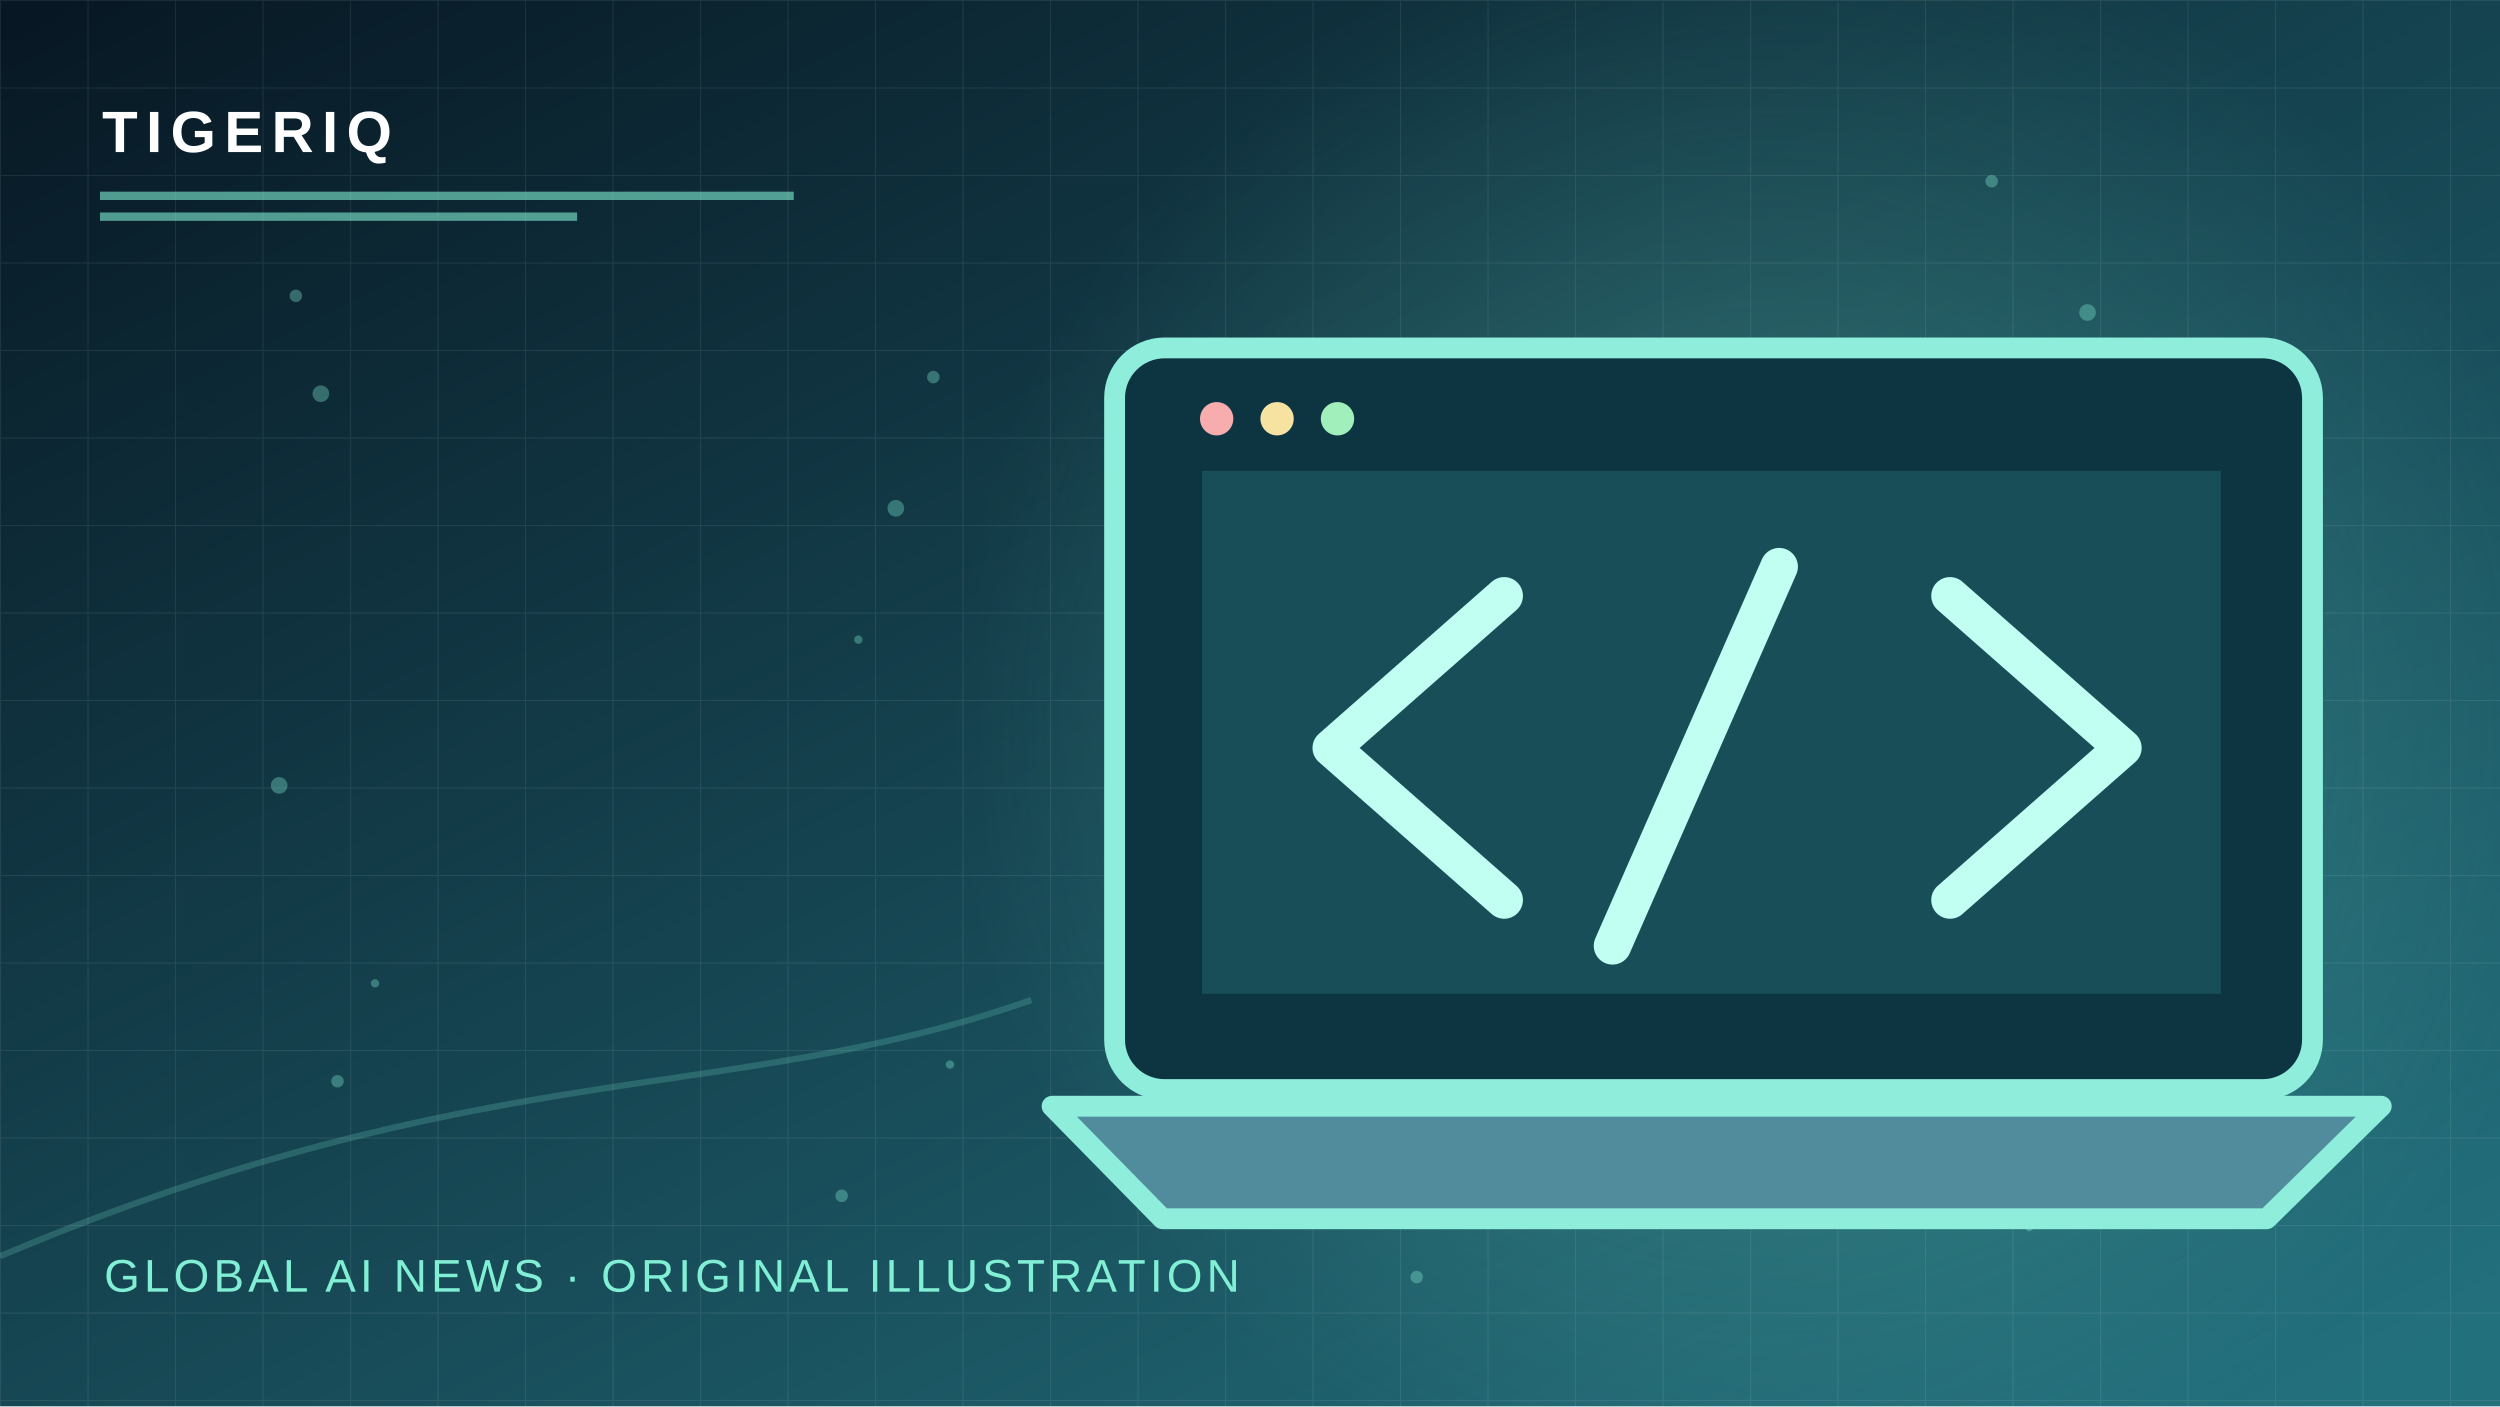
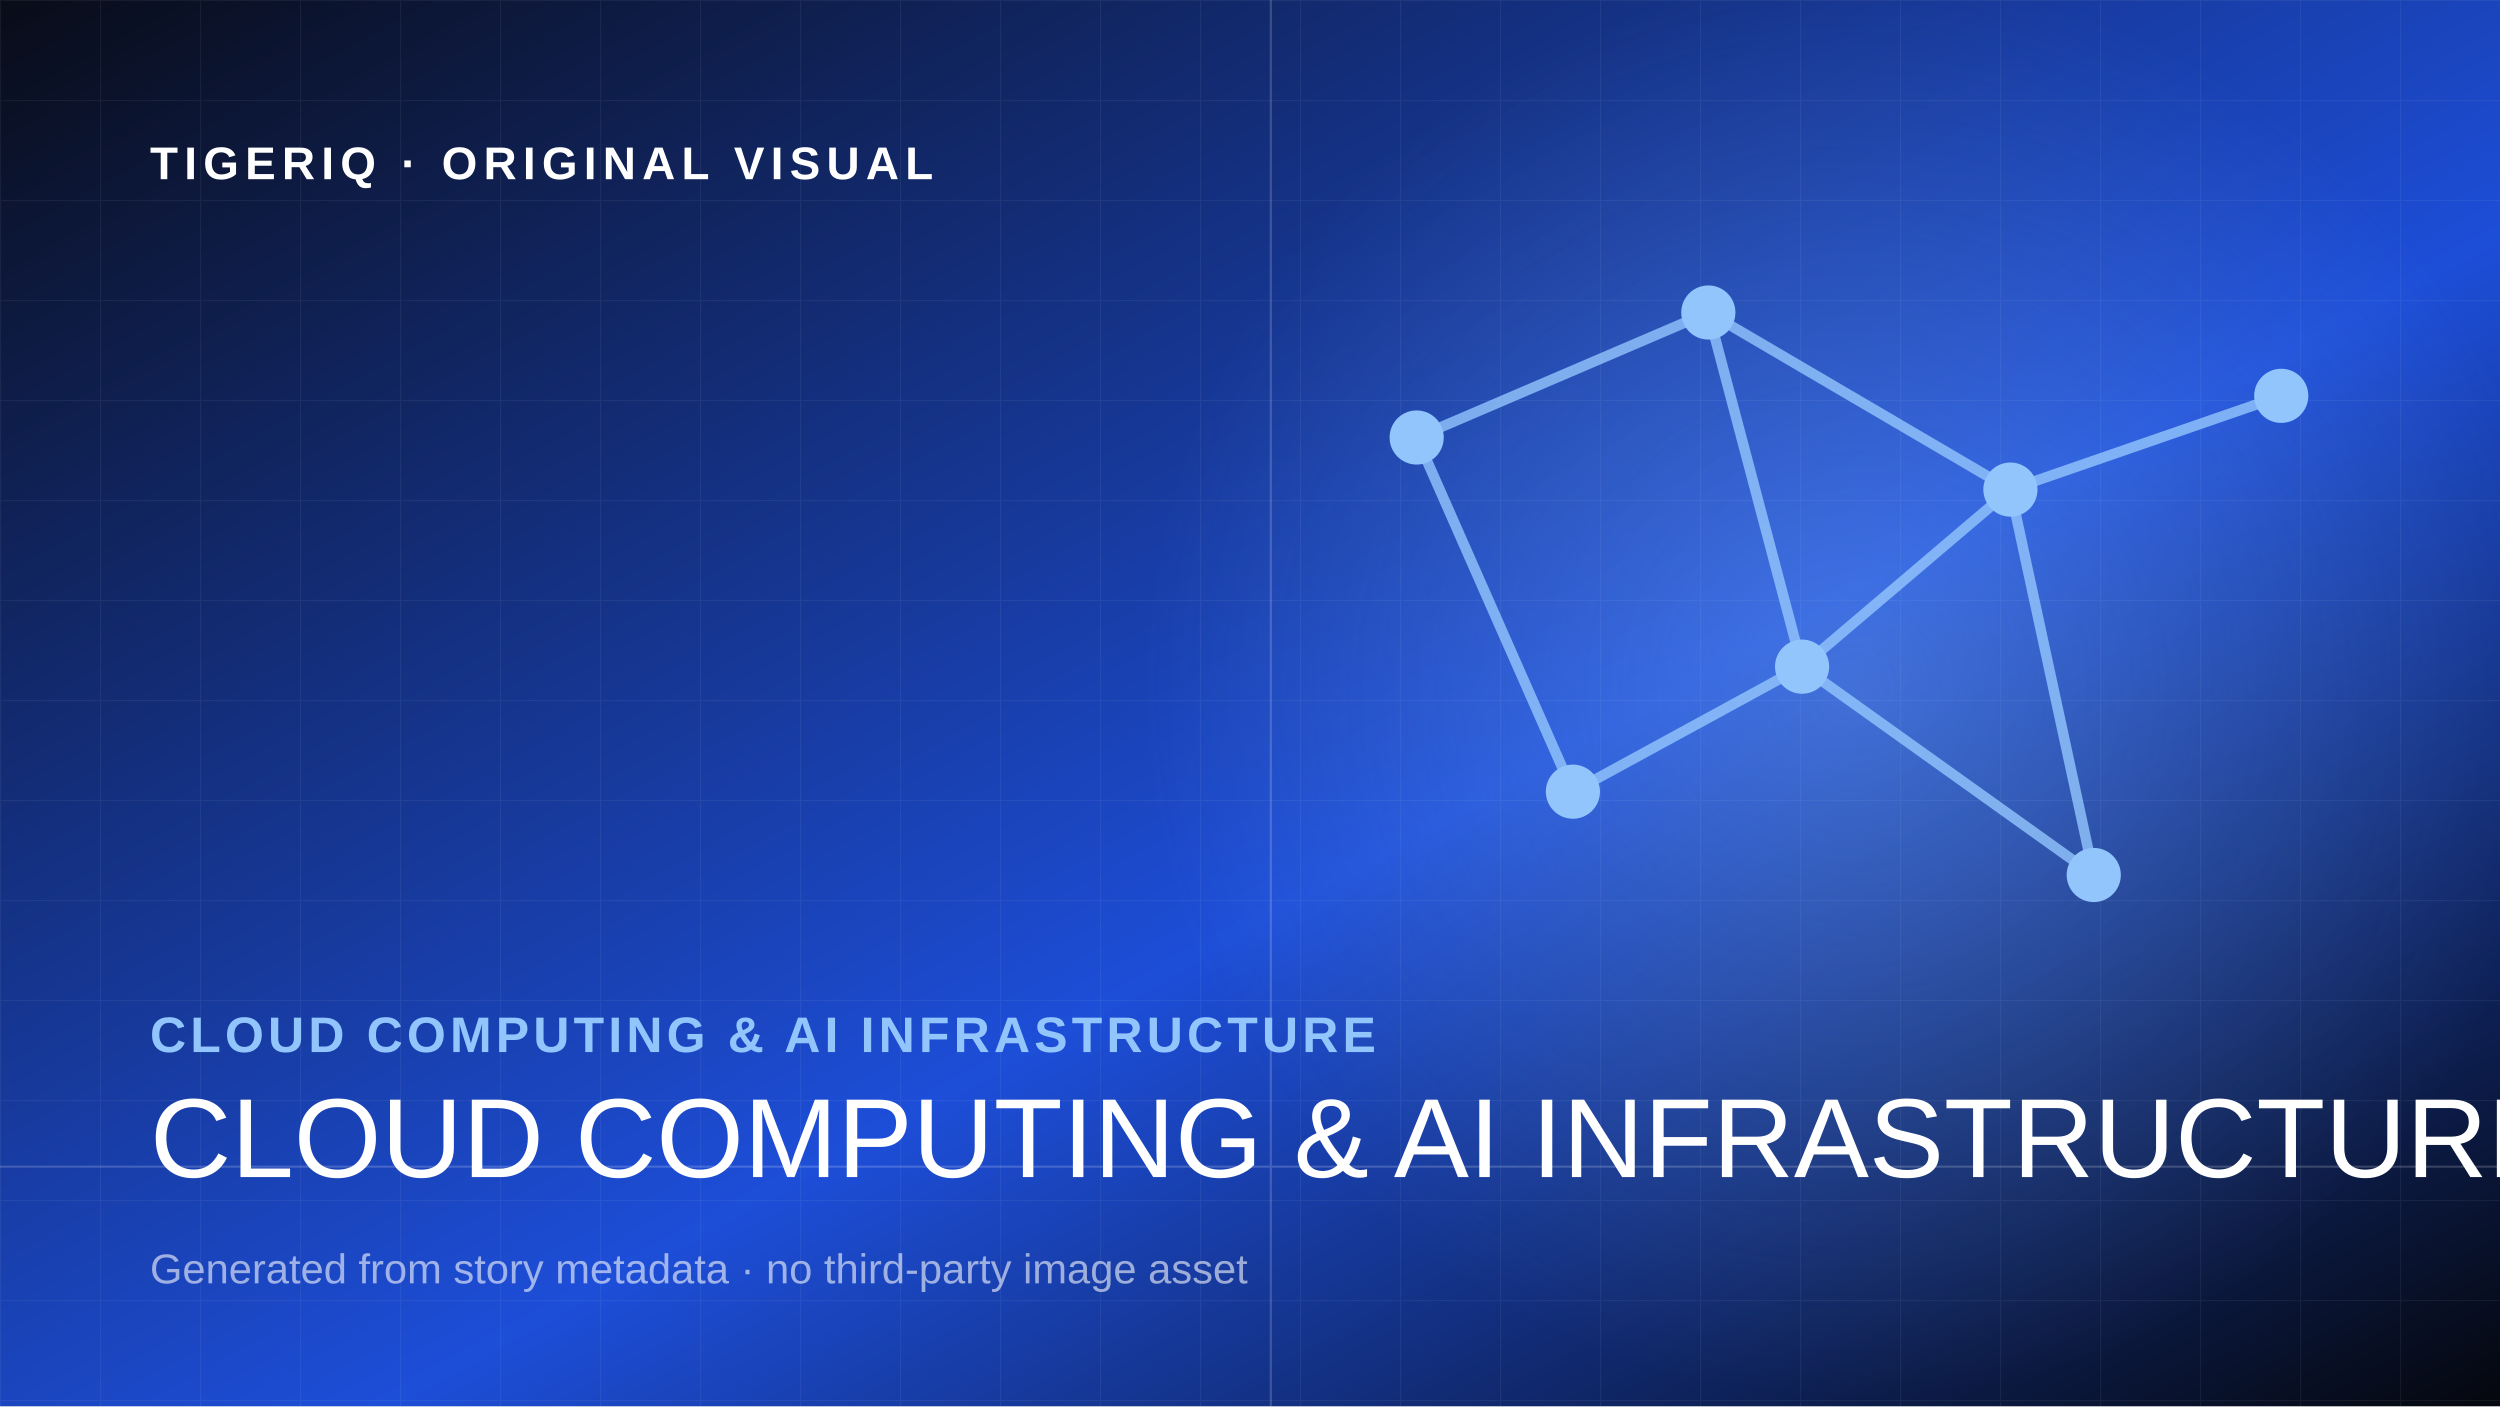
- <svg xmlns="http://www.w3.org/2000/svg" width="1200" height="675" viewBox="0 0 1200 675" role="img" aria-labelledby="title desc" data-topic="code">
+ <svg xmlns="http://www.w3.org/2000/svg" width="1200" height="675" viewBox="0 0 1200 675" role="img" aria-label="CLOUD COMPUTING &amp; AI INFRASTRUCTURE">
  <defs>
-     <linearGradient id="b" x2=".93" y2="1">
-       <stop stop-color="#071723" />
-       <stop offset="1" stop-color="#23707d" />
+     <linearGradient id="bg" x1="0" y1="0" x2="1" y2="1">
+       <stop stop-color="#090c18" />
+       <stop offset=".58" stop-color="#1d4ed8" />
+       <stop offset="1" stop-color="#05070d" />
    </linearGradient>
-     <radialGradient id="h">
-       <stop stop-color="#81efd3" stop-opacity=".3" />
-       <stop offset="1" stop-color="#81efd3" stop-opacity="0" />
+     <radialGradient id="glow">
+       <stop stop-color="#93c5fd" stop-opacity=".32" />
+       <stop offset="1" stop-color="#93c5fd" stop-opacity="0" />
    </radialGradient>
-     <pattern id="g" width="42" height="42" patternUnits="userSpaceOnUse">
-       <path d="M42 0H0V42" stroke="#fff" stroke-opacity=".08" fill="none" />
+     <pattern id="grid" width="48" height="48" patternUnits="userSpaceOnUse">
+       <path d="M48 0H0v48" fill="none" stroke="#fff" stroke-opacity=".055" />
    </pattern>
  </defs>
-   <rect width="1200" height="675" fill="url(#b)" />
-   <rect width="1200" height="675" fill="url(#g)" />
-   <circle cx="850" cy="348" r="398" fill="url(#h)" />
-   <circle cx="412" cy="307" r="2" fill="#81efd3" opacity=".35" />
-   <circle cx="162" cy="519" r="3" fill="#81efd3" opacity=".35" />
-   <circle cx="1002" cy="150" r="4" fill="#81efd3" opacity=".35" />
-   <circle cx="688" cy="346" r="2" fill="#81efd3" opacity=".35" />
-   <circle cx="404" cy="574" r="3" fill="#81efd3" opacity=".35" />
-   <circle cx="154" cy="189" r="4" fill="#81efd3" opacity=".35" />
-   <circle cx="994" cy="417" r="2" fill="#81efd3" opacity=".35" />
-   <circle cx="680" cy="613" r="3" fill="#81efd3" opacity=".35" />
-   <circle cx="430" cy="244" r="4" fill="#81efd3" opacity=".35" />
-   <circle cx="180" cy="472" r="2" fill="#81efd3" opacity=".35" />
-   <circle cx="956" cy="87" r="3" fill="#81efd3" opacity=".35" />
-   <circle cx="706" cy="283" r="4" fill="#81efd3" opacity=".35" />
-   <circle cx="456" cy="511" r="2" fill="#81efd3" opacity=".35" />
-   <circle cx="142" cy="142" r="3" fill="#81efd3" opacity=".35" />
-   <circle cx="982" cy="322" r="4" fill="#81efd3" opacity=".35" />
-   <circle cx="732" cy="550" r="2" fill="#81efd3" opacity=".35" />
-   <circle cx="448" cy="181" r="3" fill="#81efd3" opacity=".35" />
-   <circle cx="134" cy="377" r="4" fill="#81efd3" opacity=".35" />
-   <circle cx="974" cy="589" r="2" fill="#81efd3" opacity=".35" />
-   <path d="M0 603c232-98 351-72 495-123" stroke="#81efd3" stroke-opacity=".2" stroke-width="3" fill="none" />
-   <g stroke="#8feddb" stroke-width="10" stroke-linejoin="round">
-     <rect x="535" y="167" width="575" height="356" rx="24" fill="#0d3441" />
-     <path d="M577 226h489v251H577z" fill="#174e58" stroke-width="0" />
-     <path d="m722 286-83 73 83 73m214-146 83 73-83 73m-82-160-80 182" fill="none" stroke="#c1fff3" stroke-width="18" stroke-linecap="round" />
-     <path d="M505 531h638l-55 54H558z" fill="#508c9b" />
+   <rect width="1200" height="675" fill="url(#bg)" />
+   <rect width="1200" height="675" fill="url(#grid)" />
+   <circle cx="890" cy="330" r="340" fill="url(#glow)" />
+   <g opacity=".18" stroke="#fff">
+     <path d="M0 560h1200" />
+     <path d="M610 0v675" />
  </g>
-   <circle cx="584" cy="201" r="8" fill="#f7adad" />
-   <circle cx="613" cy="201" r="8" fill="#f7e3a1" />
-   <circle cx="642" cy="201" r="8" fill="#a1efba" />
-   <path d="M48 94h333M48 104h229" stroke="#81efd3" stroke-width="4" stroke-opacity=".6" />
-   <text x="49" y="73" font-family="Arial,sans-serif" font-size="28" letter-spacing="4" font-weight="bold" fill="#ffffff">TIGERIQ</text>
-   <text x="50" y="620" font-family="Arial,sans-serif" font-size="22" letter-spacing="2" fill="#81efd3">GLOBAL AI NEWS · ORIGINAL ILLUSTRATION</text>
+   <text x="72" y="86" fill="#fff" font-family="Arial, Helvetica, sans-serif" font-size="22" font-weight="700" letter-spacing="3">TIGERIQ · ORIGINAL VISUAL</text>
+   <text x="72" y="505" fill="#93c5fd" font-family="Arial, Helvetica, sans-serif" font-size="24" font-weight="700" letter-spacing="2">CLOUD COMPUTING &amp; AI INFRASTRUCTURE</text>
+   <text x="72" y="565" fill="#fff" font-family="Arial, Helvetica, sans-serif" font-size="54" font-weight="500">CLOUD COMPUTING &amp; AI INFRASTRUCTURE</text>
+   <text x="72" y="616" fill="#fff" opacity=".58" font-family="Arial, Helvetica, sans-serif" font-size="20">Generated from story metadata · no third-party image asset</text>
+   <g stroke="#93c5fd" stroke-width="5" fill="none" opacity=".8">
+     <path d="M680 210 820 150l145 85 130-45M820 150l45 170 100-85 40 185M680 210l75 170 110-60 140 100" />
+   </g>
+   <g fill="#93c5fd">
+     <circle cx="680" cy="210" r="13" />
+     <circle cx="820" cy="150" r="13" />
+     <circle cx="965" cy="235" r="13" />
+     <circle cx="1095" cy="190" r="13" />
+     <circle cx="755" cy="380" r="13" />
+     <circle cx="865" cy="320" r="13" />
+     <circle cx="1005" cy="420" r="13" />
+   </g>
</svg>
